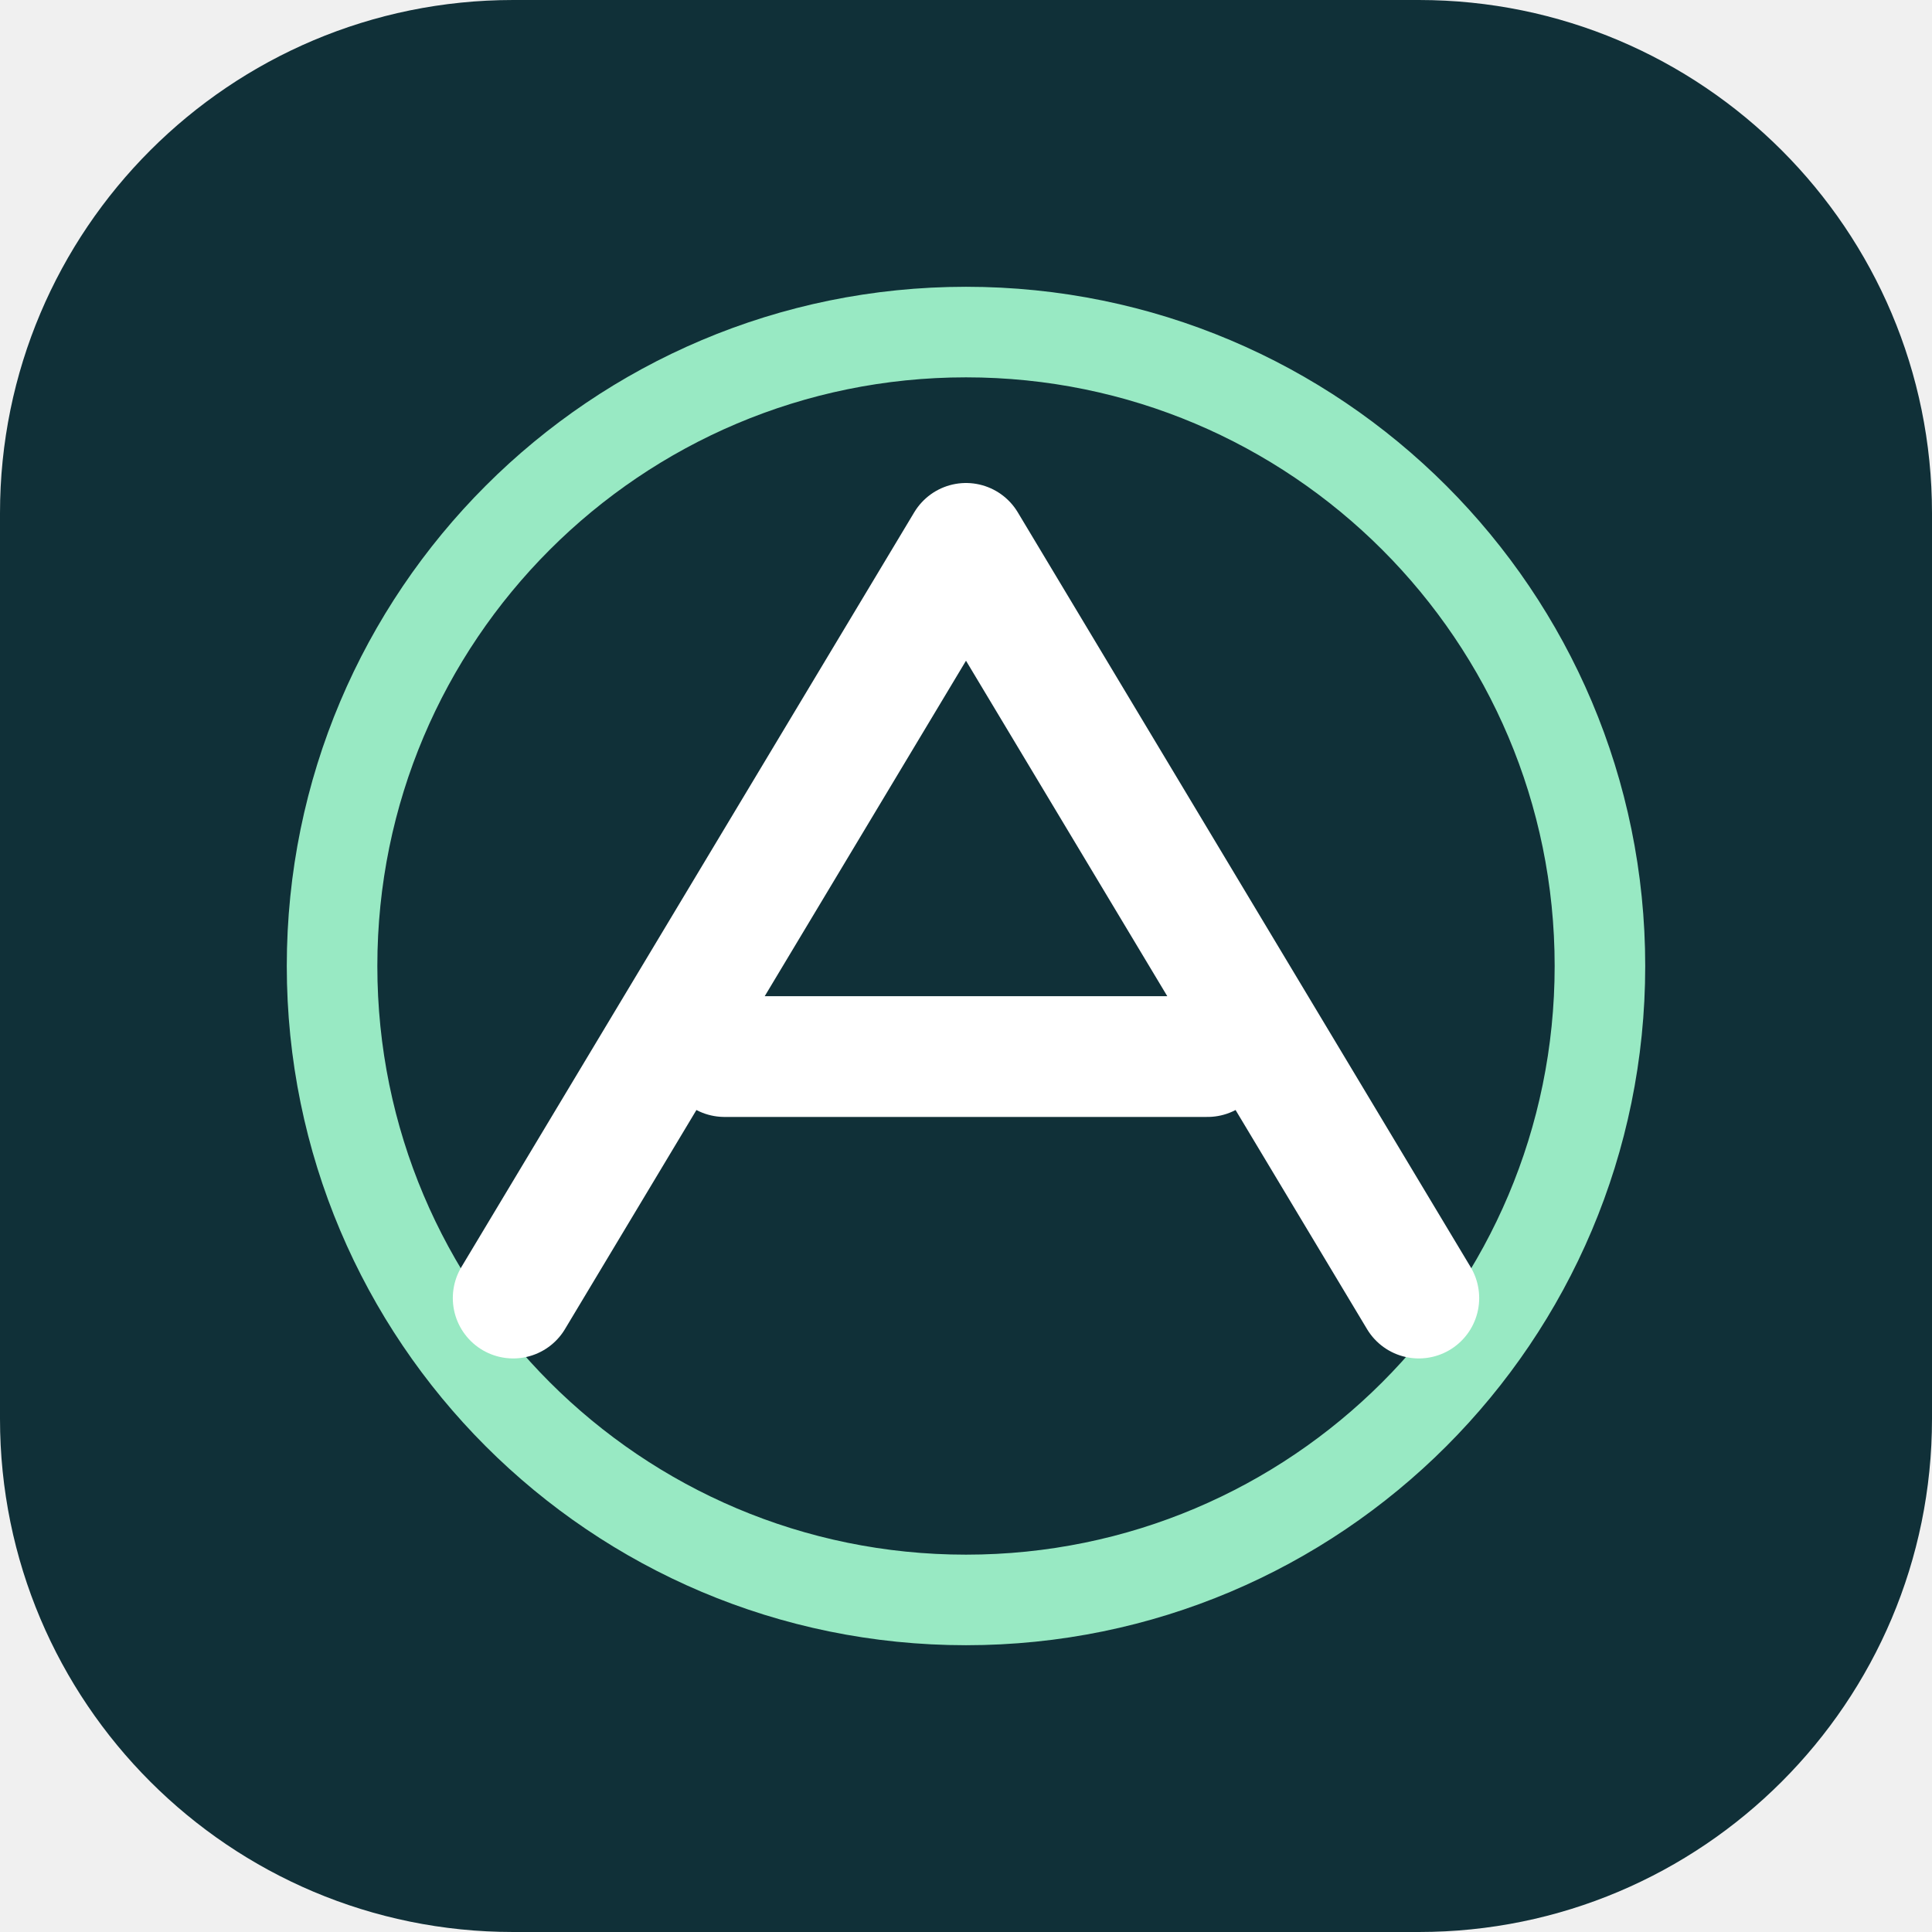
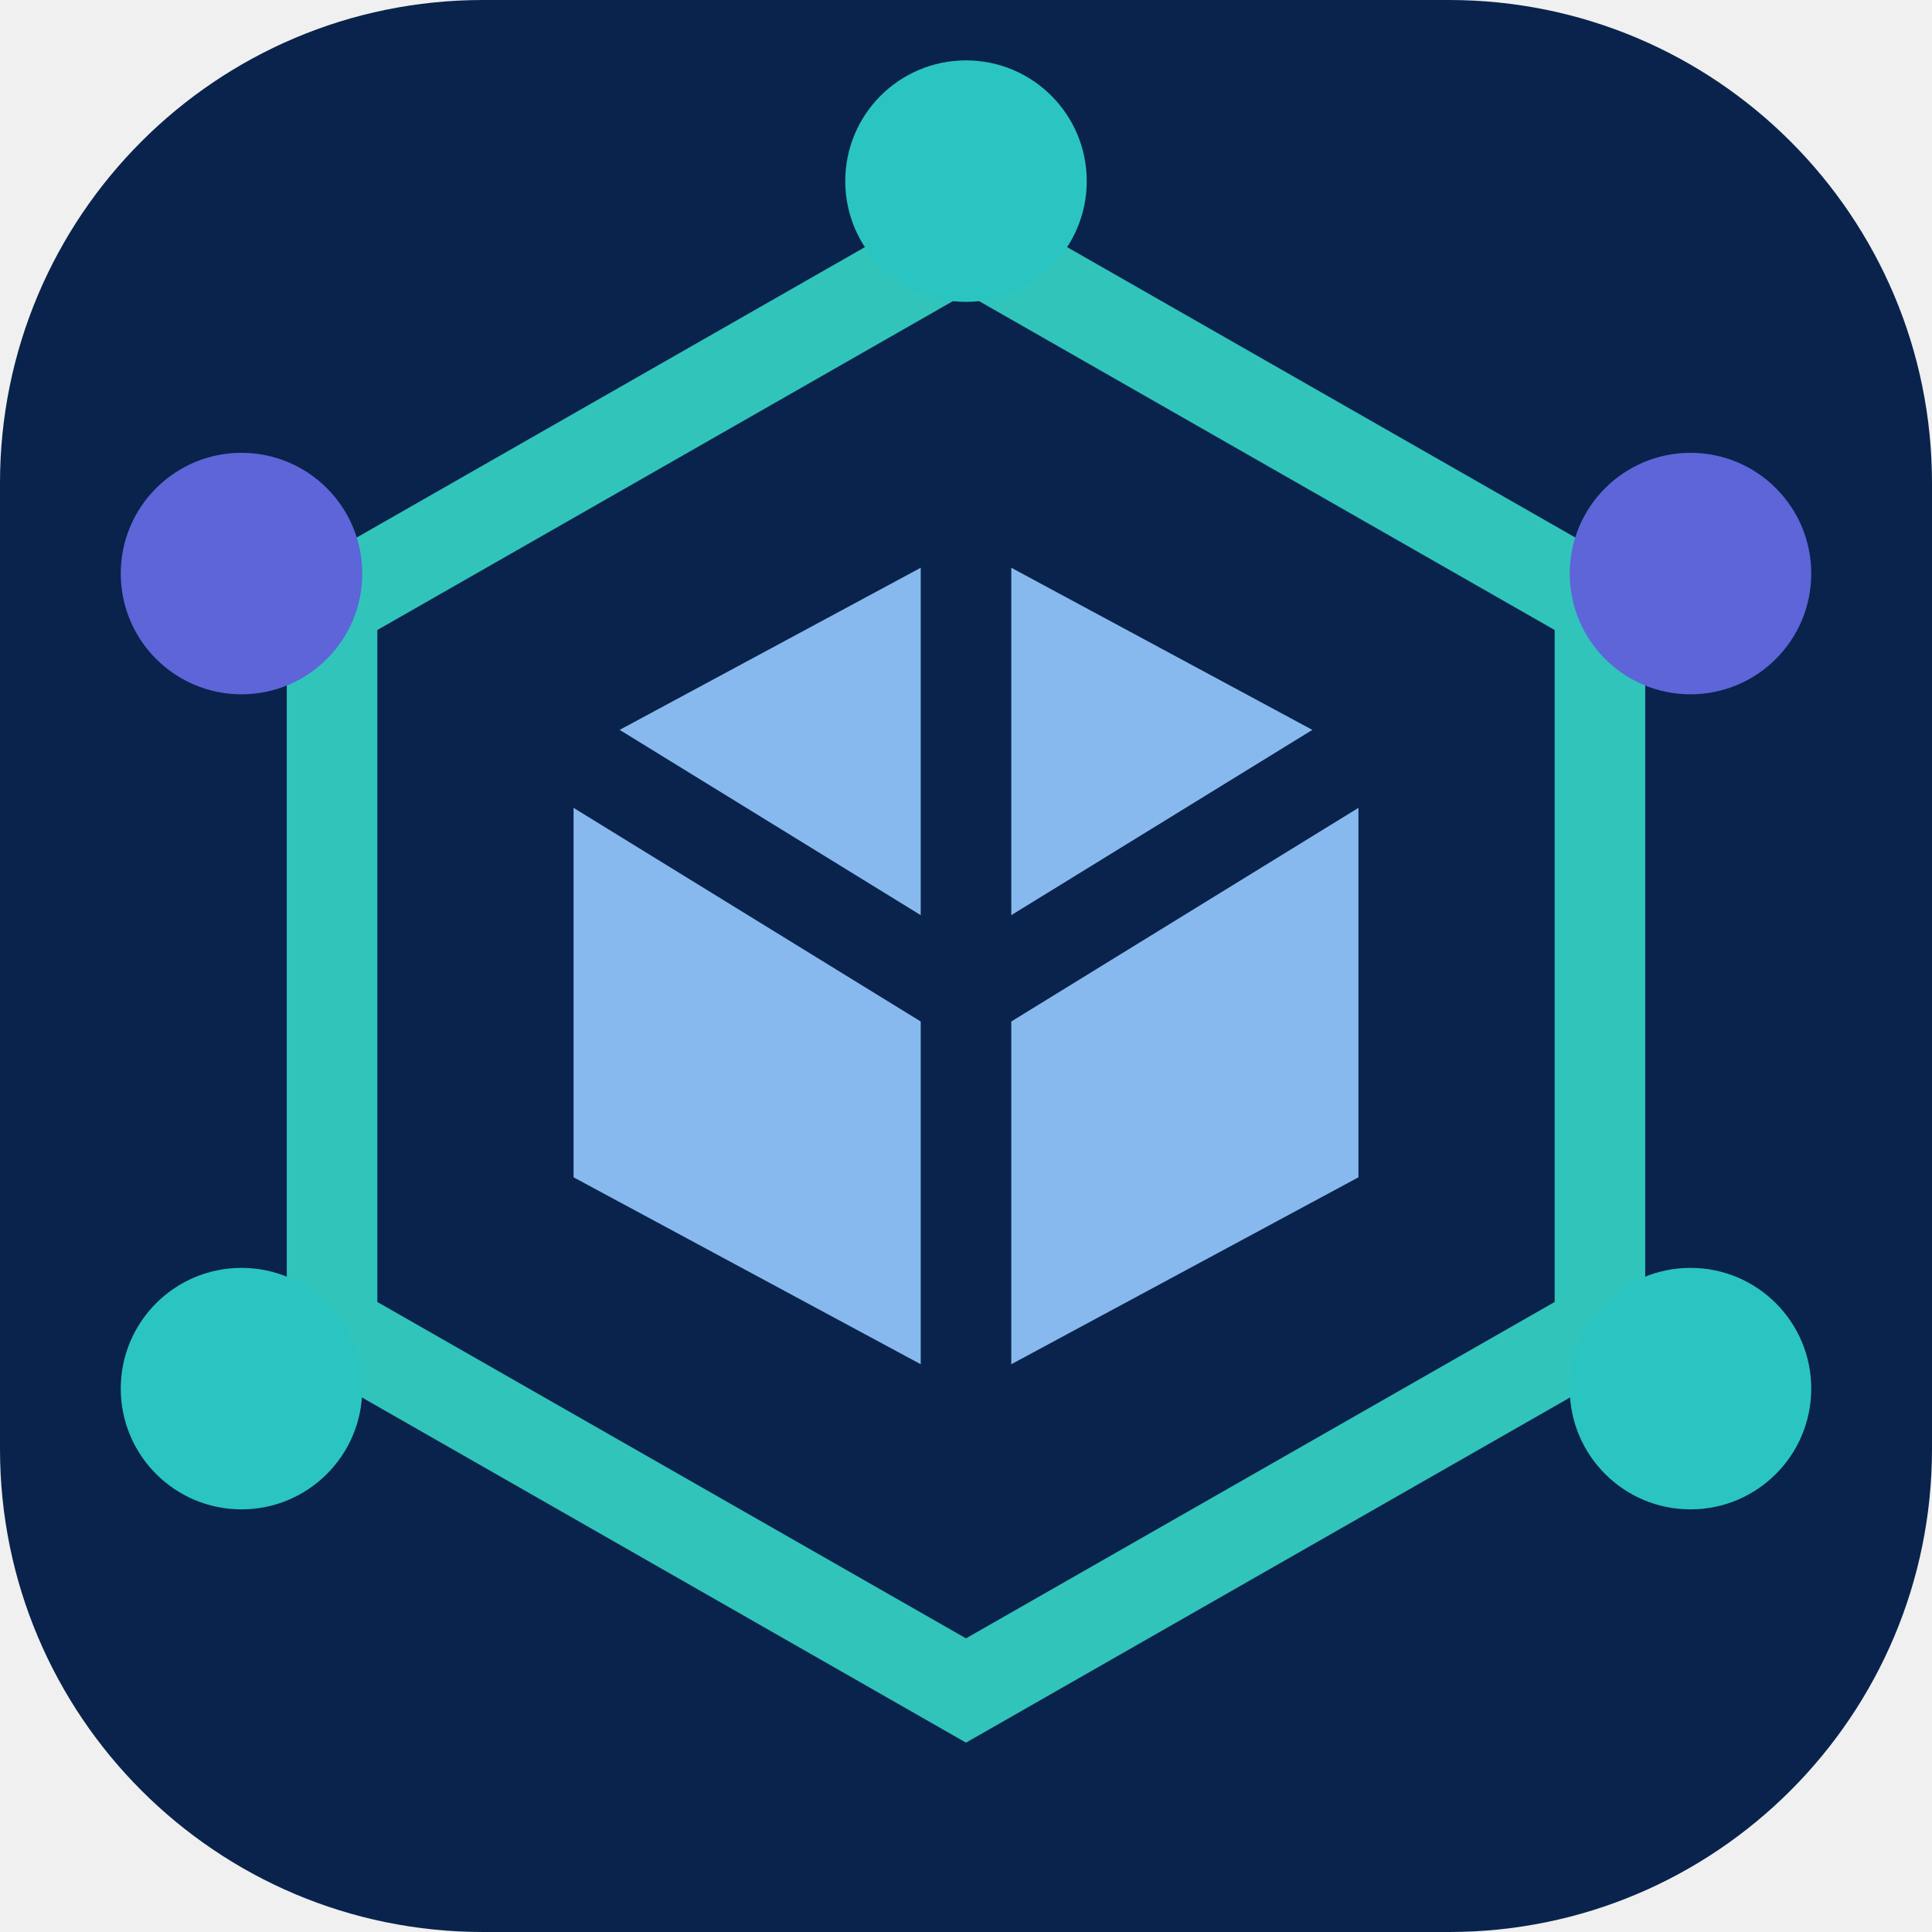
<svg xmlns="http://www.w3.org/2000/svg" viewBox="0 0 64 64">
-   <rect width="64" height="64" rx="17" fill="#103038" />
-   <circle cx="32" cy="32" r="21" fill="none" stroke="#98e9c3" stroke-width="3" />
-   <path d="M17 43 32 18l15 25M24 35h16" stroke="#fff" fill="none" stroke-width="4" stroke-linecap="round" stroke-linejoin="round" />
+   <rect width="64" height="64" rx="16" fill="#09234c" />
+   <path d="M32 8 53 20v24L32 56 11 44V20z" fill="none" stroke="#31c4bb" stroke-width="3" />
+   <path d="M32 18 45 25v14L32 46 19 39V25z" fill="#87b9ee" />
+   <path d="M32 18v28M19 25l13 8 13-8" fill="none" stroke="#09234c" stroke-width="3" />
+   <circle cx="32" cy="6" r="4" fill="#2ac5c0" />
+   <circle cx="56" cy="19" r="4" fill="#5d65d8" />
+   <circle cx="56" cy="46" r="4" fill="#2ac5c0" />
+   <circle cx="8" cy="19" r="4" fill="#5d65d8" />
+   <circle cx="8" cy="46" r="4" fill="#2ac5c0" />
</svg>
